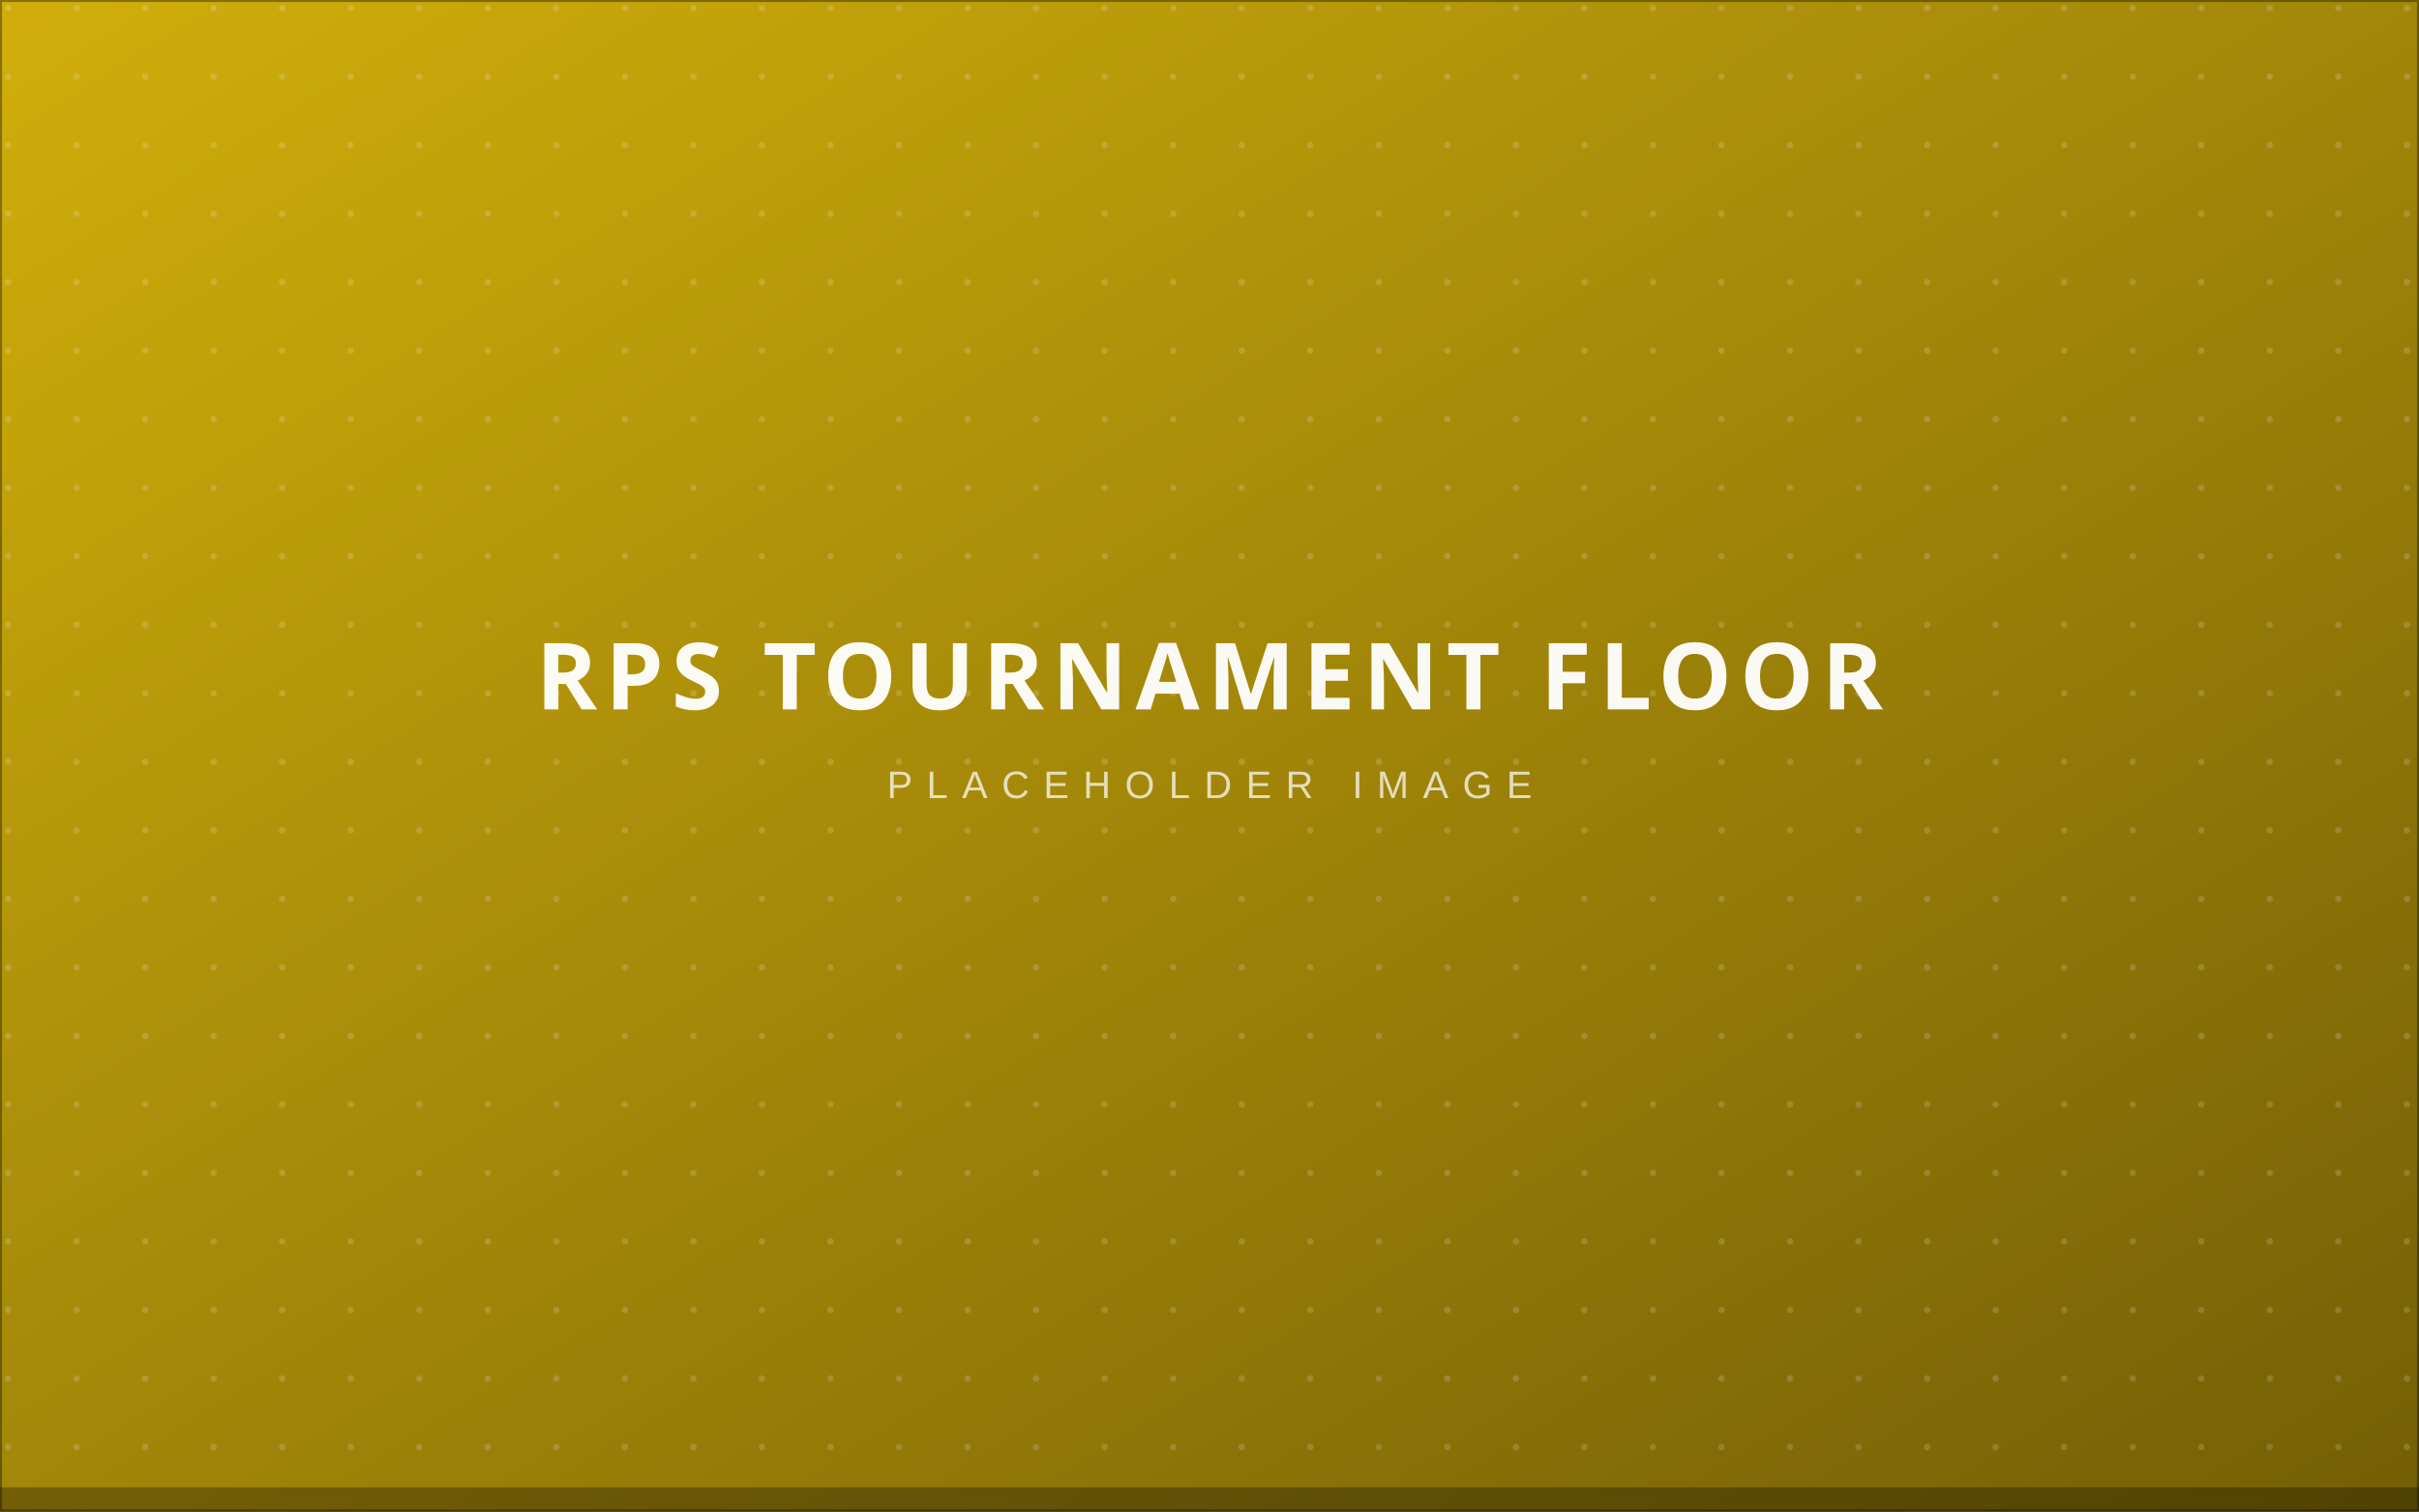
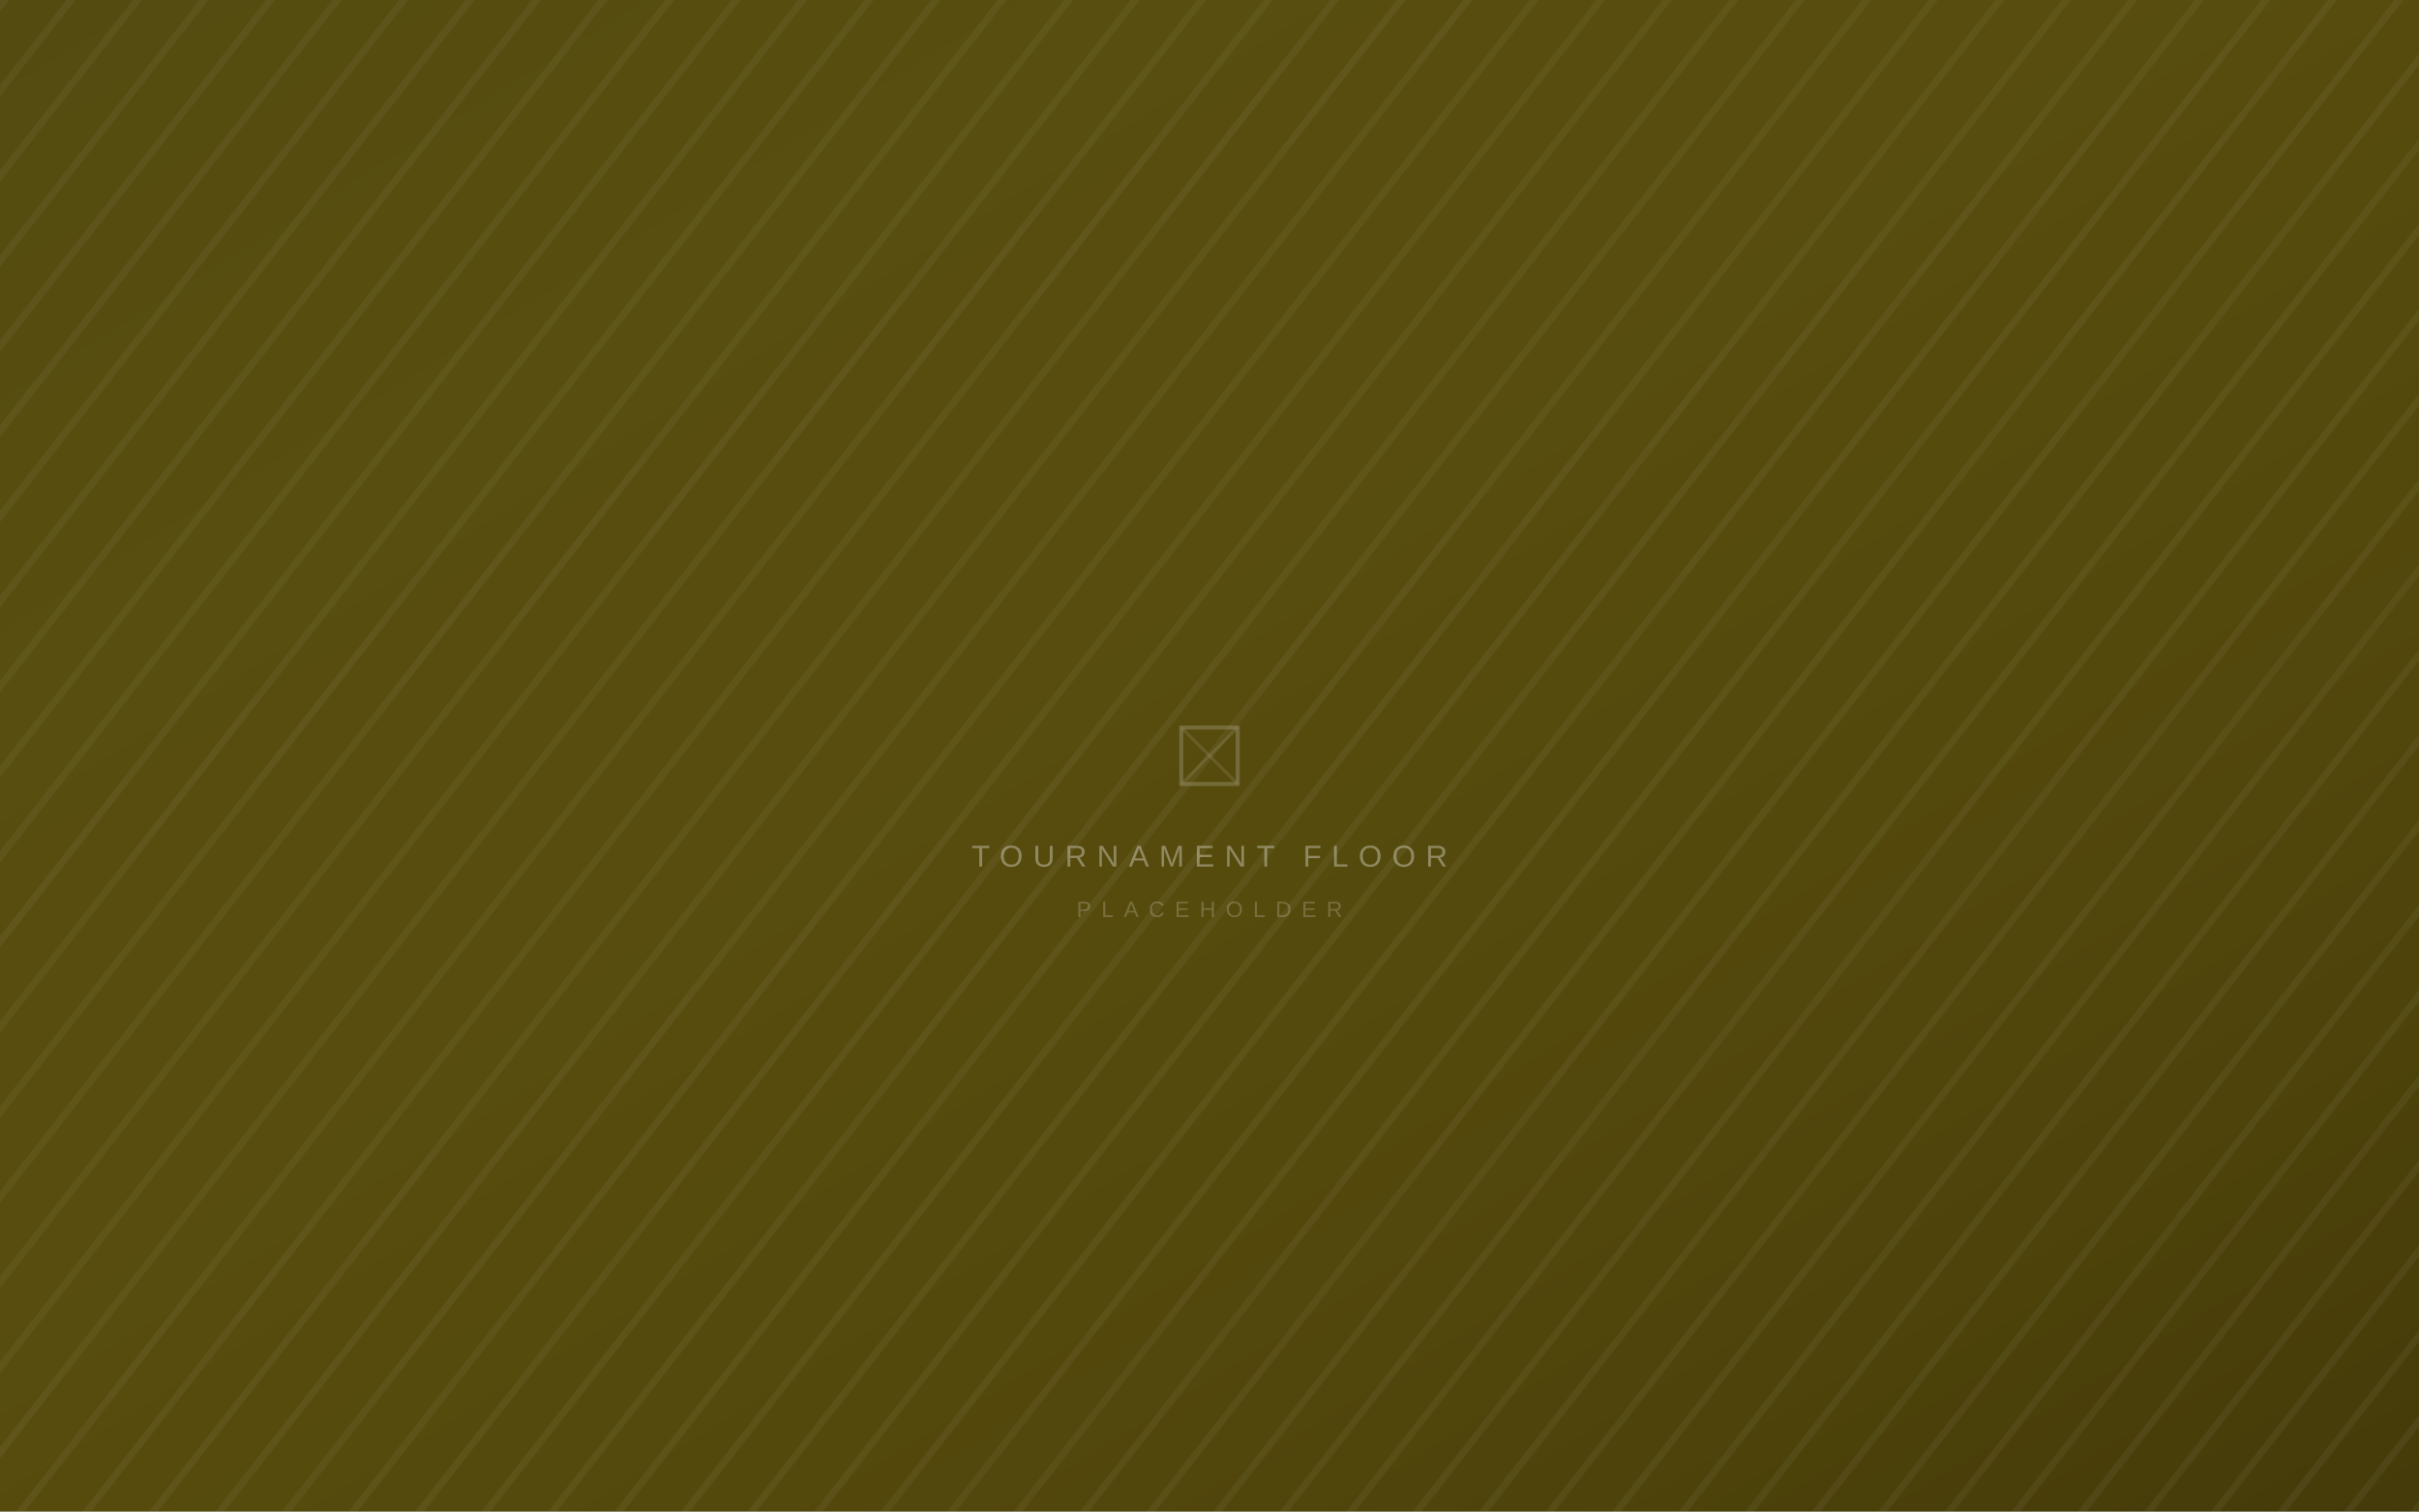
- <svg xmlns="http://www.w3.org/2000/svg" viewBox="0 0 1200 750" width="1200" height="750" role="img" aria-label="RPS TOURNAMENT FLOOR placeholder">
+ <svg xmlns="http://www.w3.org/2000/svg" viewBox="0 0 1200 750" width="1200" height="750" role="img" aria-label="TOURNAMENT FLOOR placeholder">
  <defs>
    <linearGradient id="g" x1="0" y1="0" x2="1" y2="1">
-       <stop offset="0%" stop-color="#FDD10A" />
-       <stop offset="100%" stop-color="#8A7004" />
+       <stop offset="0%" stop-color="#FDD10A" stop-opacity="0.30" />
+       <stop offset="100%" stop-color="#6B5603" stop-opacity="0.60" />
    </linearGradient>
-     <pattern id="d" width="34" height="34" patternUnits="userSpaceOnUse">
-       <circle cx="4" cy="4" r="1.6" fill="rgba(255,255,255,.16)" />
+     <pattern id="s" width="26" height="26" patternUnits="userSpaceOnUse" patternTransform="rotate(38)">
+       <rect width="26" height="26" fill="none" />
+       <line x1="0" y1="0" x2="0" y2="26" stroke="rgba(255,255,255,.05)" stroke-width="7" />
    </pattern>
  </defs>
-   <rect width="1200" height="750" fill="#0B1213" />
-   <rect width="1200" height="750" fill="url(#g)" opacity="0.82" />
-   <rect width="1200" height="750" fill="url(#d)" />
-   <rect x="0" y="0" width="1200" height="750" fill="none" stroke="rgba(0,0,0,.35)" stroke-width="2" />
-   <g transform="translate(600,352)" text-anchor="middle">
-     <text y="0" font-family="Oswald, Impact, sans-serif" font-size="46" font-weight="700" fill="rgba(255,255,255,.95)" letter-spacing="4">RPS TOURNAMENT FLOOR</text>
-     <text y="44" font-family="Poppins, Arial, sans-serif" font-size="19" fill="rgba(255,255,255,.72)" letter-spacing="7">PLACEHOLDER IMAGE</text>
+   <rect width="1200" height="750" fill="#0A1113" />
+   <rect width="1200" height="750" fill="url(#g)" />
+   <rect width="1200" height="750" fill="url(#s)" />
+   <g opacity="0.5" transform="translate(600,375)">
+     <rect x="-14" y="-14" width="28" height="28" fill="none" stroke="rgba(255,255,255,.35)" stroke-width="2" />
+     <line x1="-14" y1="-14" x2="14" y2="14" stroke="rgba(255,255,255,.2)" stroke-width="1.5" />
+     <line x1="14" y1="-14" x2="-14" y2="14" stroke="rgba(255,255,255,.2)" stroke-width="1.5" />
  </g>
-   <rect x="0" y="738" width="1200" height="12" fill="rgba(0,0,0,.3)" />
+   <text x="600" y="430" text-anchor="middle" font-family="Poppins, Arial, sans-serif" font-size="15" fill="rgba(255,255,255,.34)" letter-spacing="5">TOURNAMENT FLOOR</text>
+   <text x="600" y="455" text-anchor="middle" font-family="Poppins, Arial, sans-serif" font-size="11" fill="rgba(255,255,255,.20)" letter-spacing="5">PLACEHOLDER</text>
</svg>
